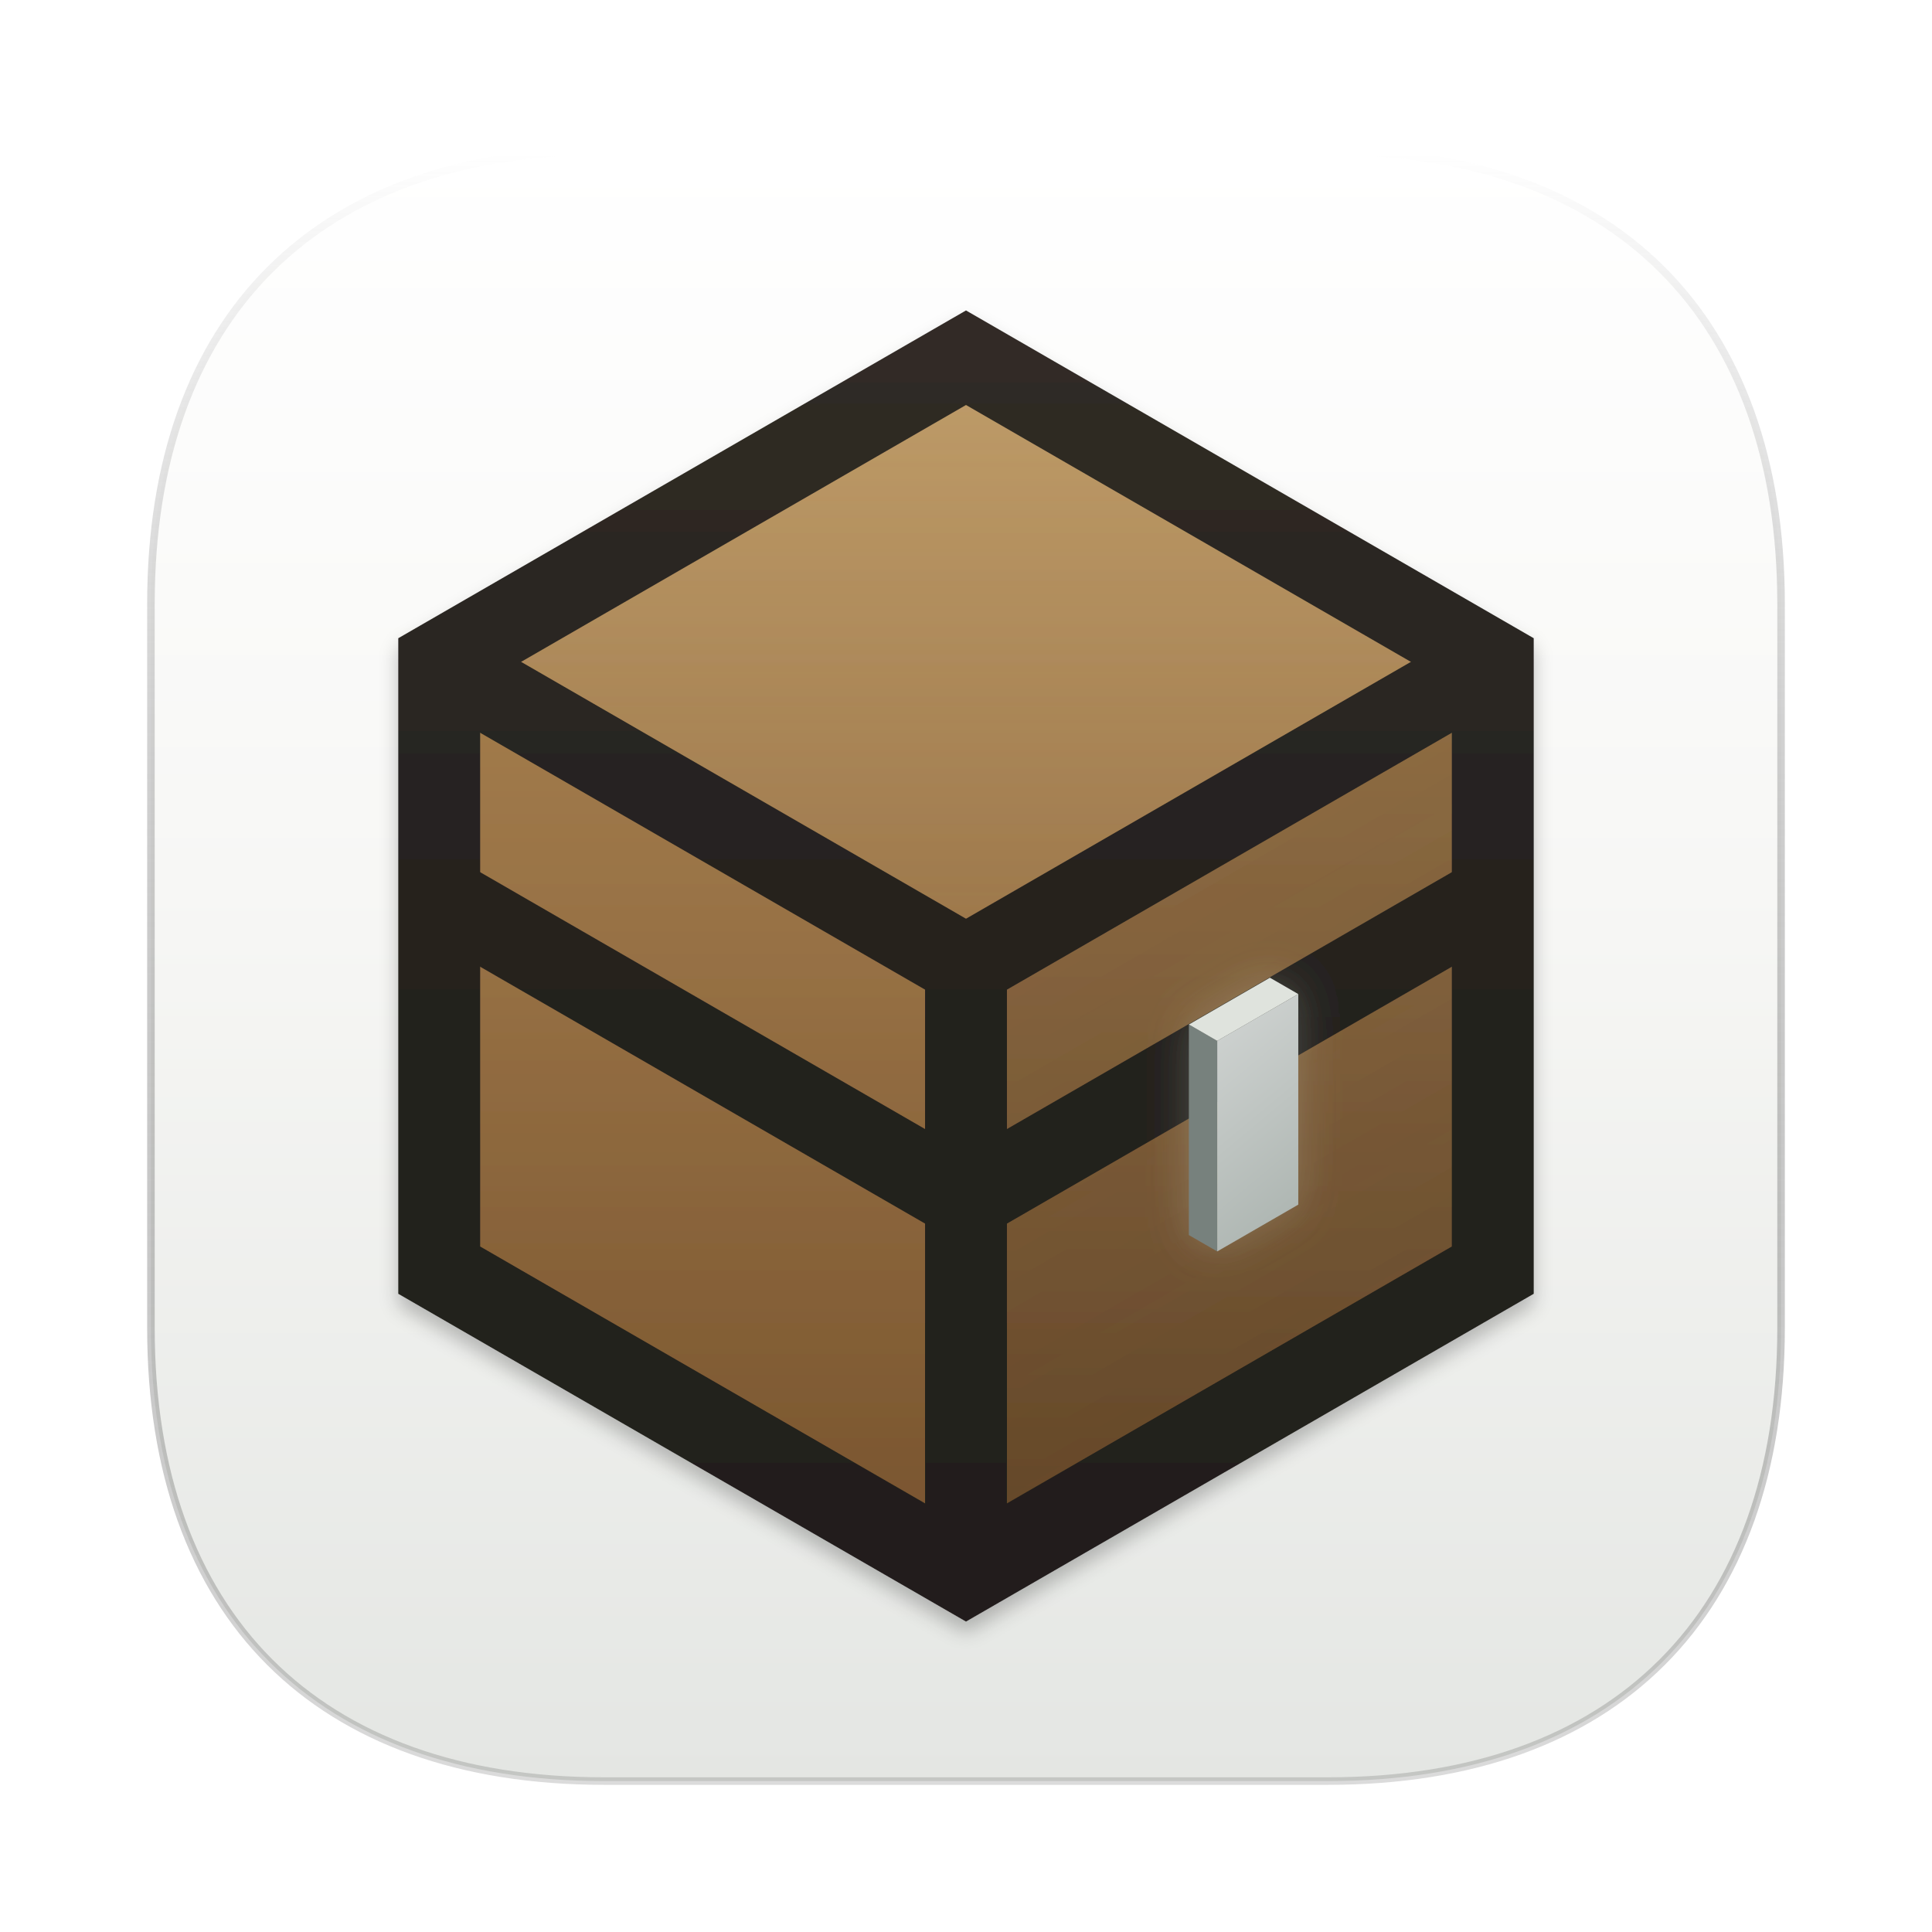
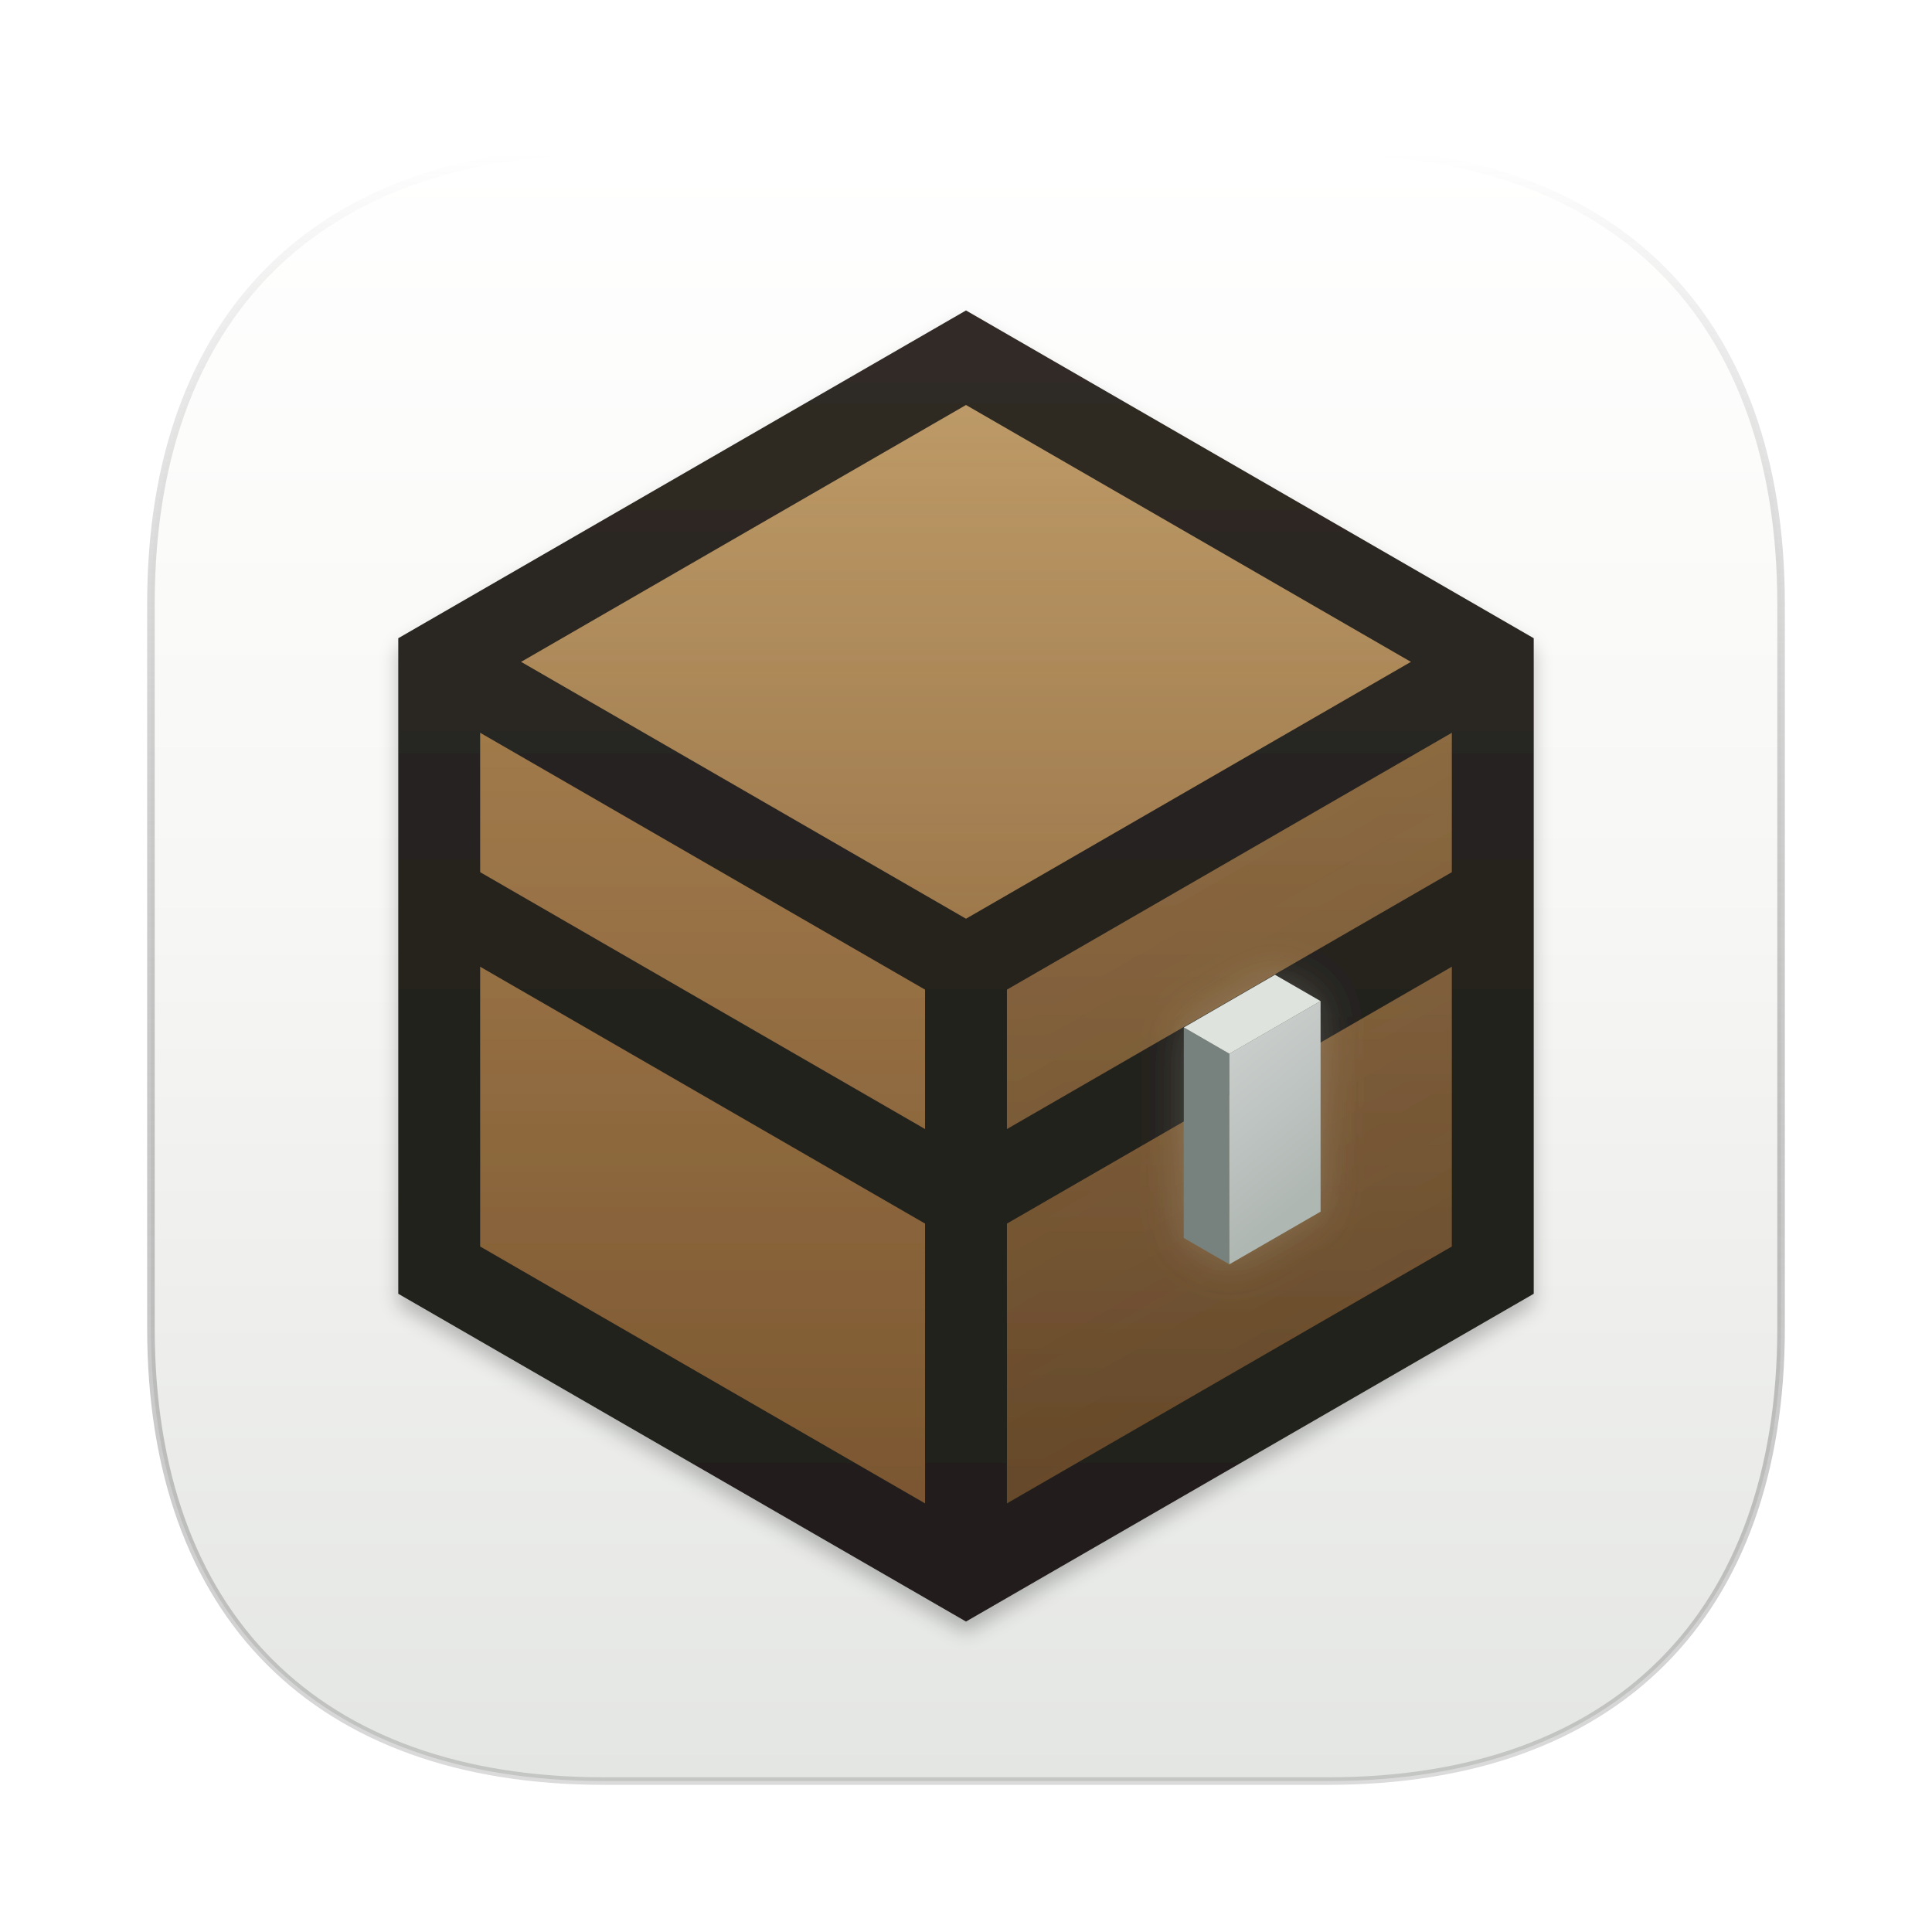
<svg xmlns="http://www.w3.org/2000/svg" viewBox="0 0 1024 1024">
  <defs>
    <linearGradient id="tile" x1="0" y1="80" x2="0" y2="944" gradientUnits="userSpaceOnUse">
      <stop stop-color="#FFFFFF" />
      <stop offset=".45" stop-color="#F7F7F5" />
      <stop offset="1" stop-color="#E4E6E3" />
    </linearGradient>
    <linearGradient id="rim" x1="0" y1="80" x2="0" y2="944" gradientUnits="userSpaceOnUse">
      <stop stop-color="#fff" stop-opacity=".7" />
      <stop offset="1" stop-color="#000" stop-opacity=".14" />
    </linearGradient>
    <filter id="chest-shadow" x="0" y="0" width="1024" height="1024" filterUnits="userSpaceOnUse" color-interpolation-filters="sRGB">
      <feDropShadow dx="0" dy="32" stdDeviation="22" flood-color="#000" flood-opacity=".4" />
      <feDropShadow dx="0" dy="6" stdDeviation="5" flood-color="#000" flood-opacity=".24" />
    </filter>
  </defs>
  <path fill="url(#tile)" stroke="url(#rim)" stroke-width="4" d="M320 80H704C856 80 944 168 944 320V704C944 856 856 944 704 944H320C168 944 80 856 80 704V320C80 168 168 80 320 80Z" />
  <g filter="url(#chest-shadow)">
    <g transform="translate(115.2 115.2) scale(6.2)">
      <defs>
        <linearGradient id="wood" x1="64" y1="12" x2="64" y2="116" gradientUnits="userSpaceOnUse">
          <stop stop-color="#B18A53" />
          <stop offset=".5" stop-color="#967044" />
          <stop offset="1" stop-color="#77532D" />
        </linearGradient>
        <linearGradient id="top-light" x1="64" y1="12" x2="64" y2="64" gradientUnits="userSpaceOnUse">
          <stop stop-color="#FFF0CE" stop-opacity=".18" />
          <stop offset="1" stop-color="#FFF0CE" stop-opacity=".04" />
        </linearGradient>
        <linearGradient id="right-shade" x1="64" y1="38" x2="109.033" y2="116" gradientUnits="userSpaceOnUse">
          <stop stop-color="#191613" stop-opacity=".10" />
          <stop offset="1" stop-color="#191613" stop-opacity=".27" />
        </linearGradient>
        <linearGradient id="outline-light" x1="64" y1="12" x2="64" y2="116" gradientUnits="userSpaceOnUse">
          <stop stop-color="#302B25" />
          <stop offset=".45" stop-color="#25221F" />
          <stop offset="1" stop-color="#211F1C" />
        </linearGradient>
        <linearGradient id="silver" x1="84" y1="71" x2="94" y2="83" gradientUnits="userSpaceOnUse">
          <stop stop-color="#CDD1CF" />
          <stop offset="1" stop-color="#AFB7B3" />
        </linearGradient>
        <filter id="halo" x="-100%" y="-70%" width="300%" height="240%" color-interpolation-filters="sRGB">
          <feDropShadow dx="0" dy="0" stdDeviation="1.8" flood-color="#E0E8D9" flood-opacity=".22" />
        </filter>
      </defs>
      <path fill="url(#wood)" d="M64 12 109.033 38 109.033 90 64 116 18.967 90 18.967 38Z" />
      <path fill="url(#top-light)" d="M64 12 109.033 38 64 64 18.967 38Z" />
      <path fill="url(#right-shade)" d="M64 64 109.033 38 109.033 90 64 116Z" />
      <g fill="none" stroke="url(#outline-light)" stroke-width="7" stroke-linejoin="miter" stroke-linecap="butt">
        <path d="M64 12 109.033 38 109.033 90 64 116 18.967 90 18.967 38Z" />
        <path d="M18.967 38 64 64 109.033 38M64 64V116M18.967 58 64 84 109.033 58" />
      </g>
      <g filter="url(#halo)">
-         <path fill="#77817D" d="M83.053 69 85.477 70.4 85.477 88.4 83.053 87Z" />
-         <path fill="url(#silver)" d="M85.477 70.4 92.406 66.4 92.406 84.4 85.477 88.4Z" />
-         <path fill="#DFE3DD" d="M83.053 69 89.981 65 92.406 66.4 85.477 70.4Z" />
+         <path fill="#77817D" d="M82.62 69.25 86.517 71.5 86.517 89.5 82.62 87.25Z" />
+         <path fill="url(#silver)" d="M86.517 71.5 94.311 67 94.311 85 86.517 89.5Z" />
+         <path fill="#DFE3DD" d="M82.62 69.25 90.414 64.75 94.311 67 86.517 71.5Z" />
      </g>
    </g>
  </g>
</svg>
